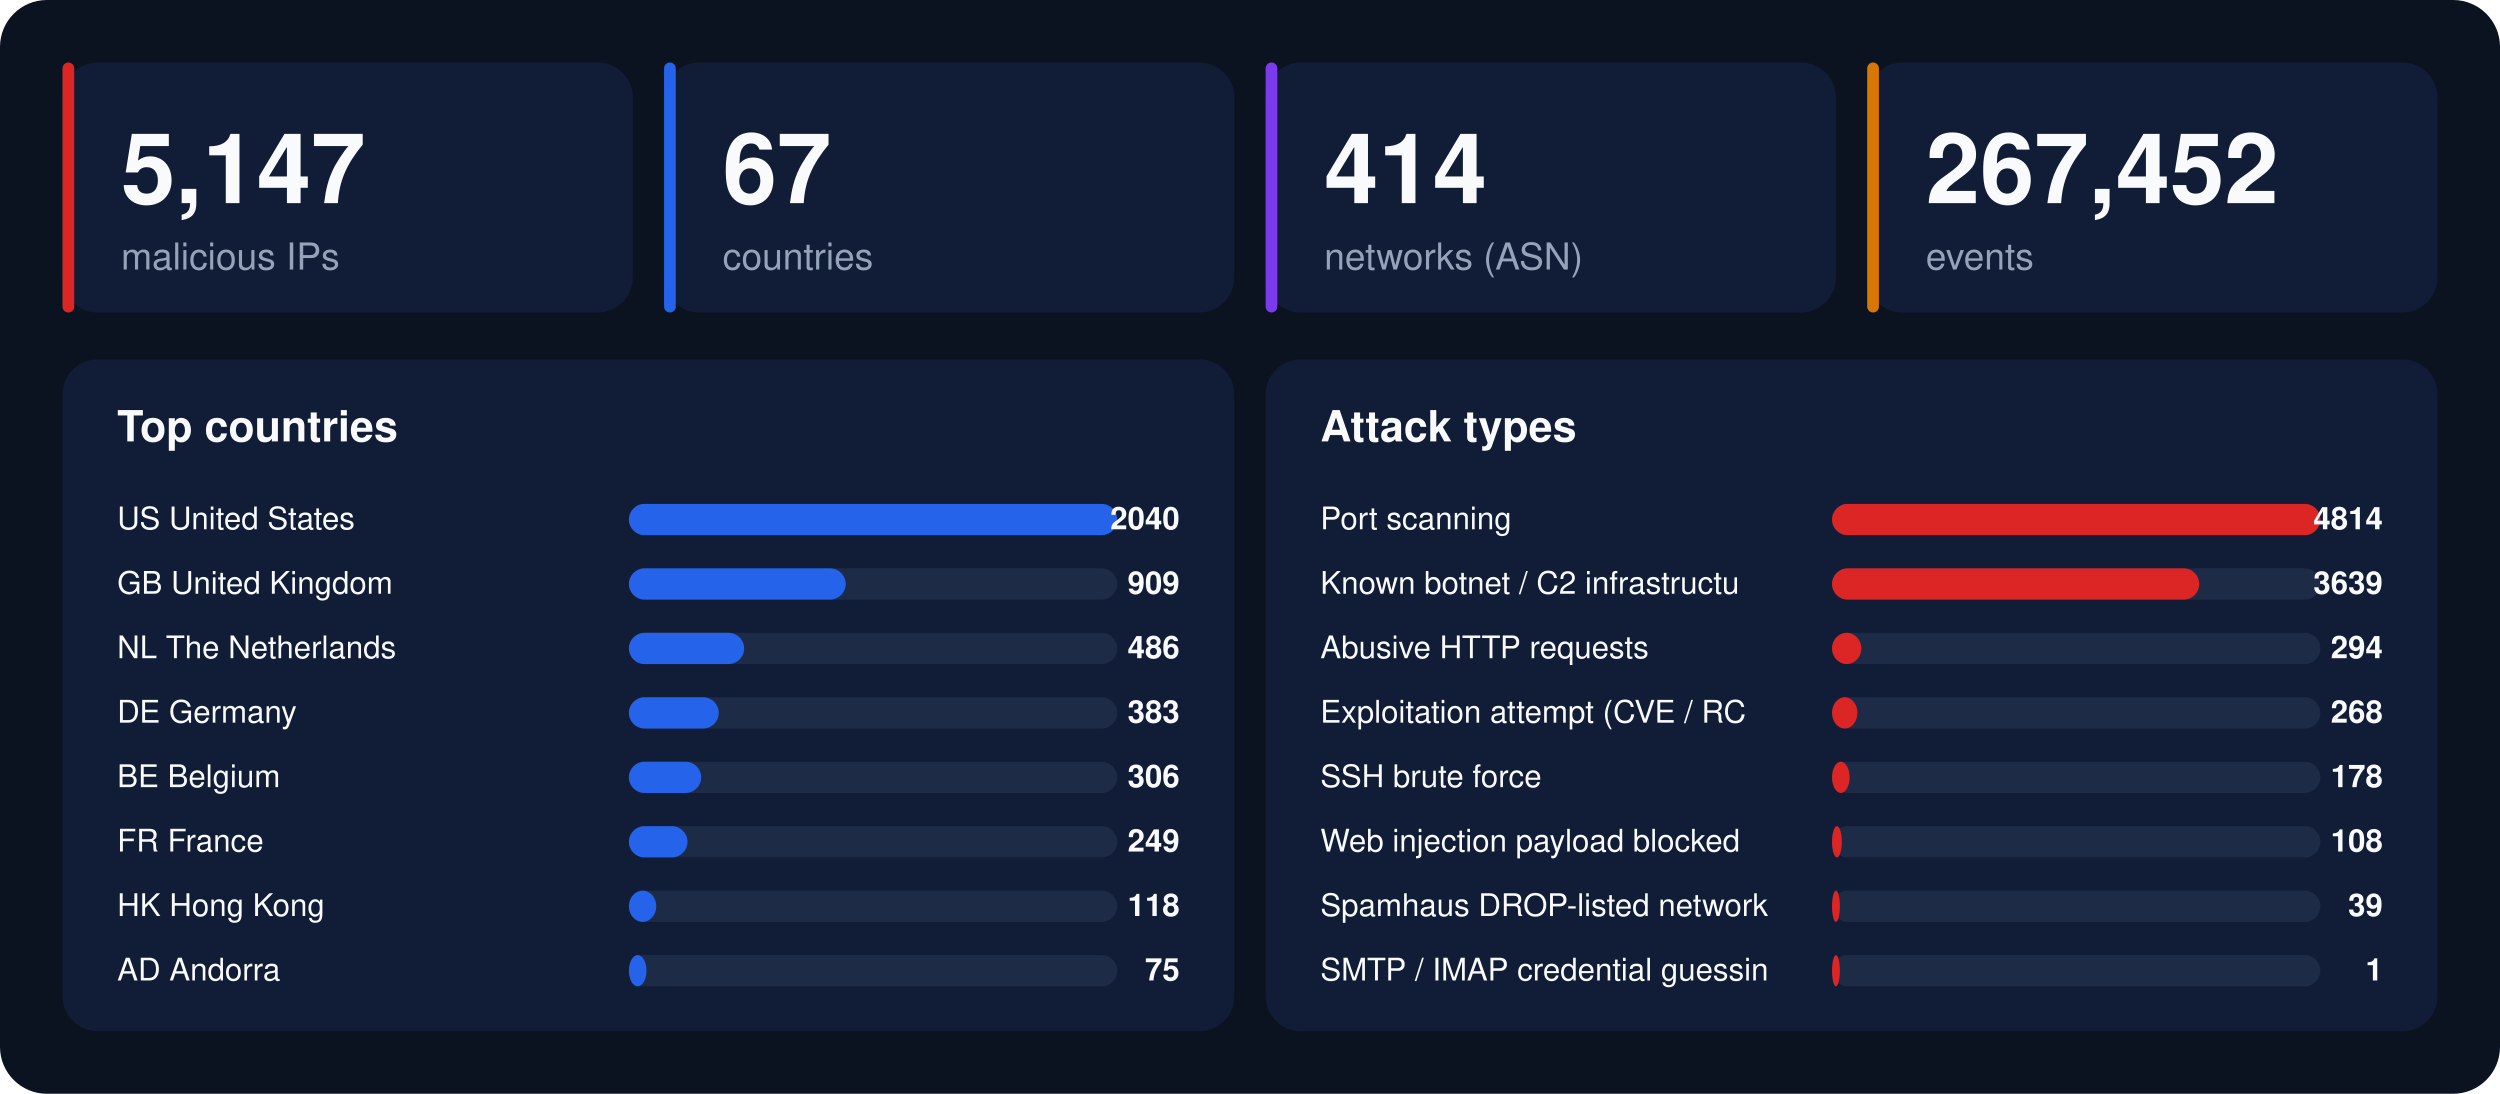
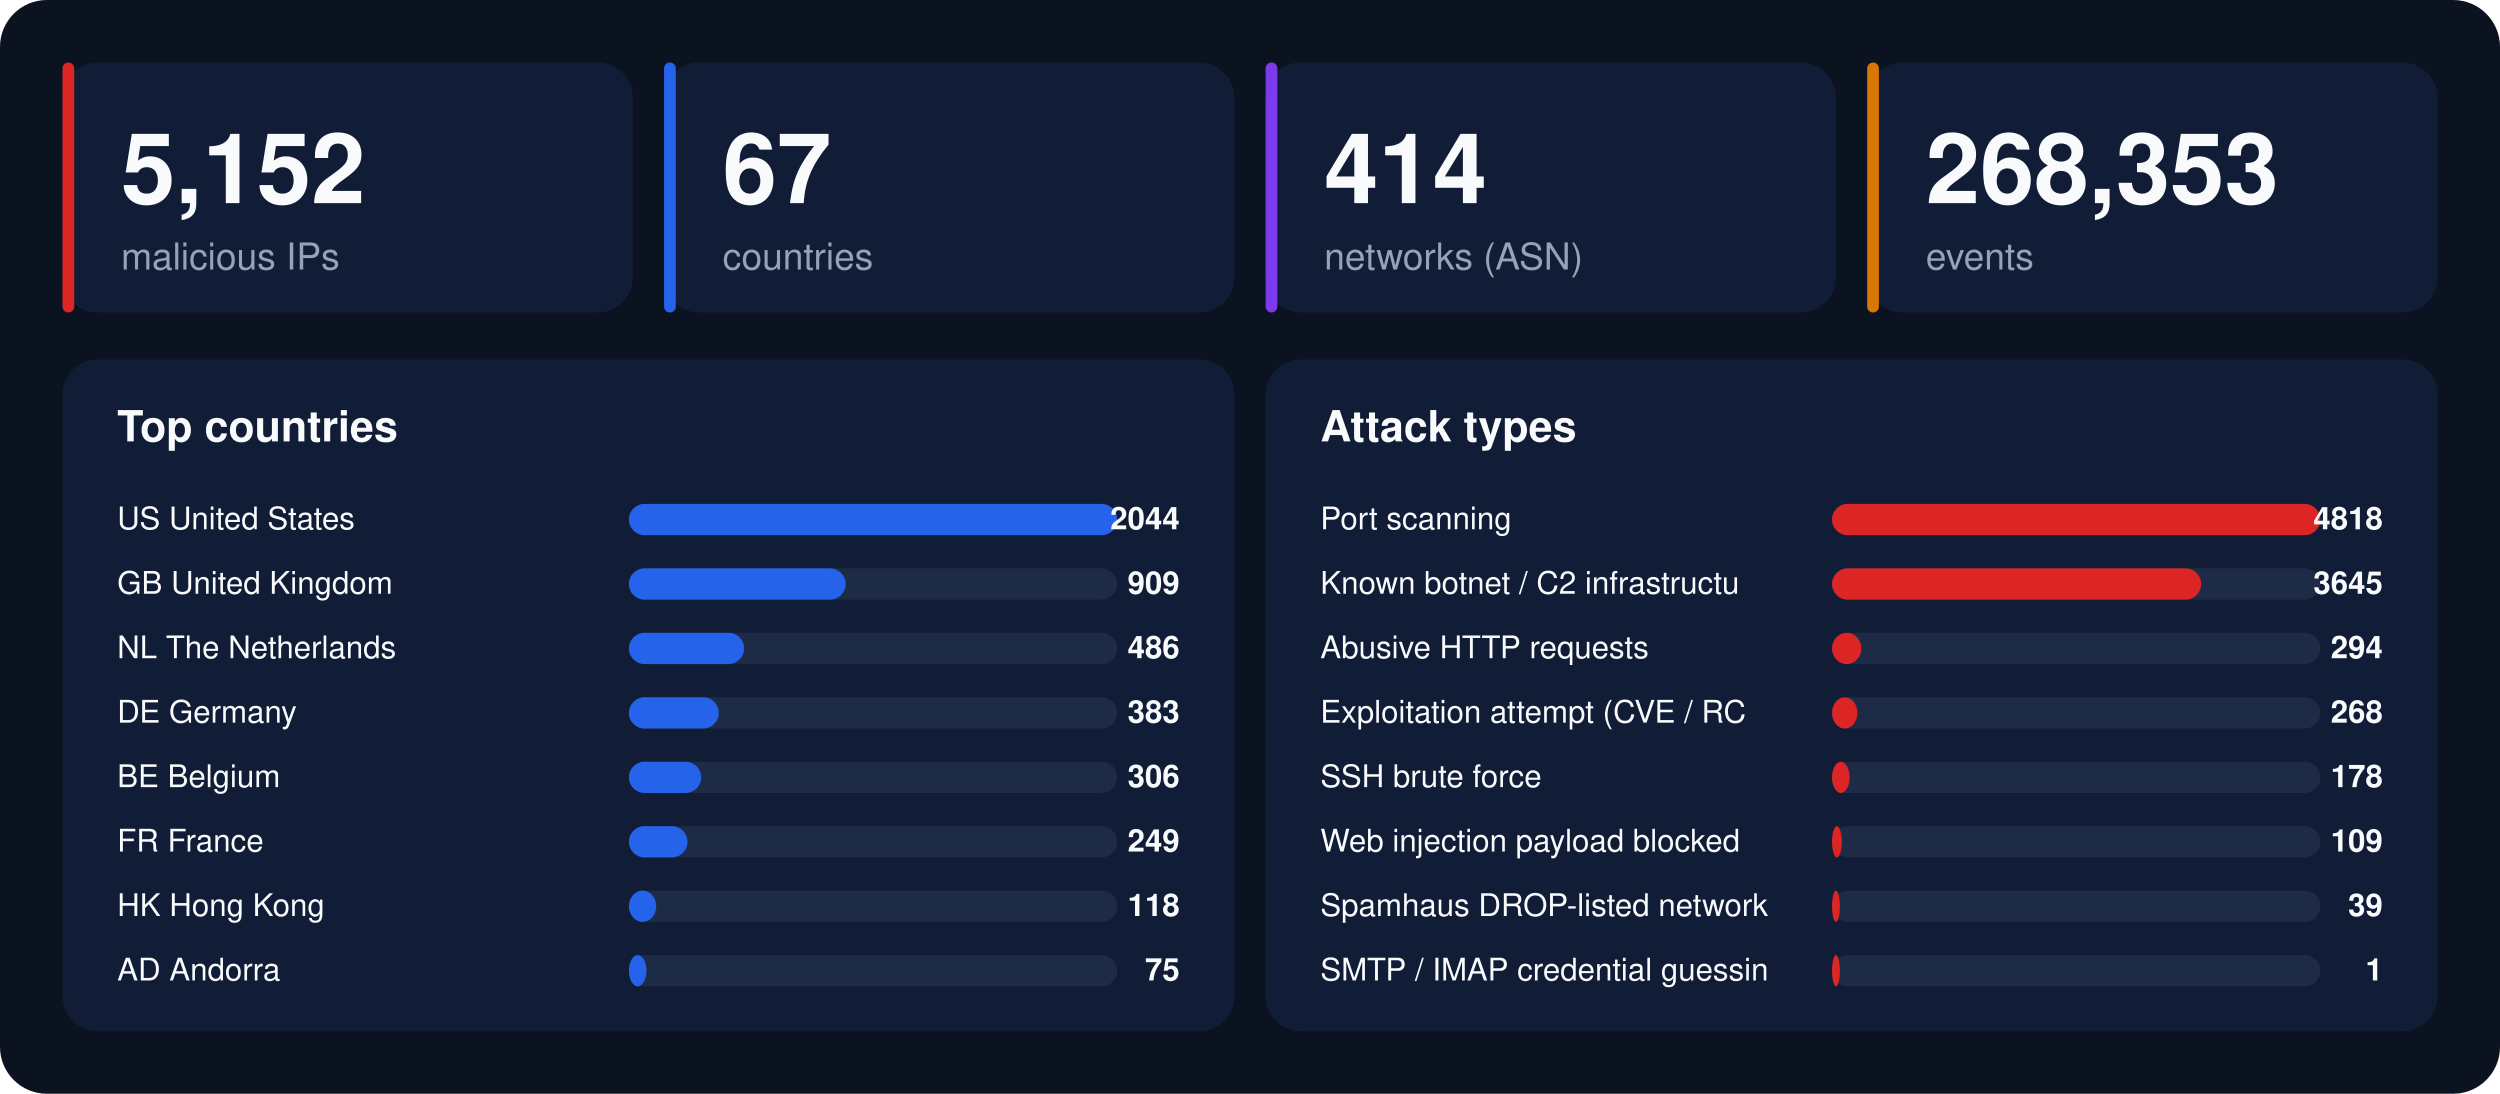
<svg xmlns="http://www.w3.org/2000/svg" width="1280" height="560" viewBox="0 0 1280 560" font-family="-apple-system,BlinkMacSystemFont,'Segoe UI',Helvetica,Arial,sans-serif">
  <rect width="1280" height="560" rx="24" fill="#0b1220" />
  <rect x="32" y="32" width="292" height="128" rx="18" fill="#111d36" />
  <rect x="32" y="32" width="6" height="128" rx="3" fill="#dc2626" />
-   <text x="62" y="104" font-size="50" font-weight="800" fill="#f8fafc">5,147</text>
+   <text x="62" y="104" font-size="50" font-weight="800" fill="#f8fafc">5,152</text>
  <text x="62" y="138" font-size="19" fill="#94a3b8">malicious IPs</text>
  <rect x="340" y="32" width="292" height="128" rx="18" fill="#111d36" />
  <rect x="340" y="32" width="6" height="128" rx="3" fill="#2563eb" />
  <text x="370" y="104" font-size="50" font-weight="800" fill="#f8fafc">67</text>
  <text x="370" y="138" font-size="19" fill="#94a3b8">countries</text>
  <rect x="648" y="32" width="292" height="128" rx="18" fill="#111d36" />
  <rect x="648" y="32" width="6" height="128" rx="3" fill="#7c3aed" />
  <text x="678" y="104" font-size="50" font-weight="800" fill="#f8fafc">414</text>
  <text x="678" y="138" font-size="19" fill="#94a3b8">networks (ASN)</text>
  <rect x="956" y="32" width="292" height="128" rx="18" fill="#111d36" />
  <rect x="956" y="32" width="6" height="128" rx="3" fill="#d97706" />
-   <text x="986" y="104" font-size="50" font-weight="800" fill="#f8fafc">267,452</text>
+   <text x="986" y="104" font-size="50" font-weight="800" fill="#f8fafc">268,353</text>
  <text x="986" y="138" font-size="19" fill="#94a3b8">events</text>
  <rect x="32" y="184" width="600" height="344" rx="18" fill="#111d36" />
  <text x="60" y="226" font-size="22" font-weight="700" fill="#f8fafc">Top countries</text>
  <text x="60" y="271" font-size="16" fill="#f8fafc">US  United States</text>
  <rect x="322" y="258" width="250" height="16" rx="8" fill="#1e2b47" />
  <rect x="322" y="258" width="250" height="16" rx="8" fill="#2563eb" />
-   <text x="604" y="271" font-size="16" font-weight="700" text-anchor="end" fill="#f8fafc">2040</text>
+   <text x="604" y="271" font-size="16" font-weight="700" text-anchor="end" fill="#f8fafc">2044</text>
  <text x="60" y="304" font-size="16" fill="#f8fafc">GB  United Kingdom</text>
  <rect x="322" y="291" width="250" height="16" rx="8" fill="#1e2b47" />
  <rect x="322" y="291" width="111" height="16" rx="8" fill="#2563eb" />
  <text x="604" y="304" font-size="16" font-weight="700" text-anchor="end" fill="#f8fafc">909</text>
  <text x="60" y="337" font-size="16" fill="#f8fafc">NL  The Netherlands</text>
  <rect x="322" y="324" width="250" height="16" rx="8" fill="#1e2b47" />
  <rect x="322" y="324" width="59" height="16" rx="8" fill="#2563eb" />
  <text x="604" y="337" font-size="16" font-weight="700" text-anchor="end" fill="#f8fafc">486</text>
  <text x="60" y="370" font-size="16" fill="#f8fafc">DE  Germany</text>
  <rect x="322" y="357" width="250" height="16" rx="8" fill="#1e2b47" />
  <rect x="322" y="357" width="46" height="16" rx="8" fill="#2563eb" />
  <text x="604" y="370" font-size="16" font-weight="700" text-anchor="end" fill="#f8fafc">383</text>
  <text x="60" y="403" font-size="16" fill="#f8fafc">BE  Belgium</text>
  <rect x="322" y="390" width="250" height="16" rx="8" fill="#1e2b47" />
  <rect x="322" y="390" width="37" height="16" rx="8" fill="#2563eb" />
  <text x="604" y="403" font-size="16" font-weight="700" text-anchor="end" fill="#f8fafc">306</text>
  <text x="60" y="436" font-size="16" fill="#f8fafc">FR  France</text>
  <rect x="322" y="423" width="250" height="16" rx="8" fill="#1e2b47" />
  <rect x="322" y="423" width="30" height="16" rx="8" fill="#2563eb" />
  <text x="604" y="436" font-size="16" font-weight="700" text-anchor="end" fill="#f8fafc">249</text>
  <text x="60" y="469" font-size="16" fill="#f8fafc">HK  Hong Kong</text>
  <rect x="322" y="456" width="250" height="16" rx="8" fill="#1e2b47" />
  <rect x="322" y="456" width="14" height="16" rx="8" fill="#2563eb" />
  <text x="604" y="469" font-size="16" font-weight="700" text-anchor="end" fill="#f8fafc">118</text>
  <text x="60" y="502" font-size="16" fill="#f8fafc">AD  Andorra</text>
  <rect x="322" y="489" width="250" height="16" rx="8" fill="#1e2b47" />
  <rect x="322" y="489" width="9" height="16" rx="8" fill="#2563eb" />
  <text x="604" y="502" font-size="16" font-weight="700" text-anchor="end" fill="#f8fafc">75</text>
  <rect x="648" y="184" width="600" height="344" rx="18" fill="#111d36" />
  <text x="676" y="226" font-size="22" font-weight="700" fill="#f8fafc">Attack types</text>
  <text x="676" y="271" font-size="16" fill="#f8fafc">Port scanning</text>
  <rect x="938" y="258" width="250" height="16" rx="8" fill="#1e2b47" />
  <rect x="938" y="258" width="250" height="16" rx="8" fill="#dc2626" />
-   <text x="1220" y="271" font-size="16" font-weight="700" text-anchor="end" fill="#f8fafc">4814</text>
+   <text x="1220" y="271" font-size="16" font-weight="700" text-anchor="end" fill="#f8fafc">4818</text>
  <text x="676" y="304" font-size="16" fill="#f8fafc">Known botnet / C2 infrastructu</text>
  <rect x="938" y="291" width="250" height="16" rx="8" fill="#1e2b47" />
-   <rect x="938" y="291" width="188" height="16" rx="8" fill="#dc2626" />
-   <text x="1220" y="304" font-size="16" font-weight="700" text-anchor="end" fill="#f8fafc">3639</text>
+   <rect x="938" y="291" width="189" height="16" rx="8" fill="#dc2626" />
+   <text x="1220" y="304" font-size="16" font-weight="700" text-anchor="end" fill="#f8fafc">3645</text>
  <text x="676" y="337" font-size="16" fill="#f8fafc">Abusive HTTP requests</text>
  <rect x="938" y="324" width="250" height="16" rx="8" fill="#1e2b47" />
  <rect x="938" y="324" width="15" height="16" rx="8" fill="#dc2626" />
  <text x="1220" y="337" font-size="16" font-weight="700" text-anchor="end" fill="#f8fafc">294</text>
  <text x="676" y="370" font-size="16" fill="#f8fafc">Exploitation attempt (CVE / RC</text>
  <rect x="938" y="357" width="250" height="16" rx="8" fill="#1e2b47" />
  <rect x="938" y="357" width="13" height="16" rx="8" fill="#dc2626" />
  <text x="1220" y="370" font-size="16" font-weight="700" text-anchor="end" fill="#f8fafc">268</text>
  <text x="676" y="403" font-size="16" fill="#f8fafc">SSH brute force</text>
  <rect x="938" y="390" width="250" height="16" rx="8" fill="#1e2b47" />
  <rect x="938" y="390" width="9" height="16" rx="8" fill="#dc2626" />
  <text x="1220" y="403" font-size="16" font-weight="700" text-anchor="end" fill="#f8fafc">178</text>
  <text x="676" y="436" font-size="16" fill="#f8fafc">Web injection payload blocked </text>
  <rect x="938" y="423" width="250" height="16" rx="8" fill="#1e2b47" />
  <rect x="938" y="423" width="5" height="16" rx="8" fill="#dc2626" />
-   <text x="1220" y="436" font-size="16" font-weight="700" text-anchor="end" fill="#f8fafc">108</text>
+   <text x="1220" y="436" font-size="16" font-weight="700" text-anchor="end" fill="#f8fafc">109</text>
  <text x="676" y="469" font-size="16" fill="#f8fafc">Spamhaus DROP-listed network</text>
  <rect x="938" y="456" width="250" height="16" rx="8" fill="#1e2b47" />
  <rect x="938" y="456" width="4" height="16" rx="8" fill="#dc2626" />
  <text x="1220" y="469" font-size="16" font-weight="700" text-anchor="end" fill="#f8fafc">39</text>
  <text x="676" y="502" font-size="16" fill="#f8fafc">SMTP / IMAP credential guessin</text>
  <rect x="938" y="489" width="250" height="16" rx="8" fill="#1e2b47" />
  <rect x="938" y="489" width="4" height="16" rx="8" fill="#dc2626" />
  <text x="1220" y="502" font-size="16" font-weight="700" text-anchor="end" fill="#f8fafc">1</text>
</svg>
